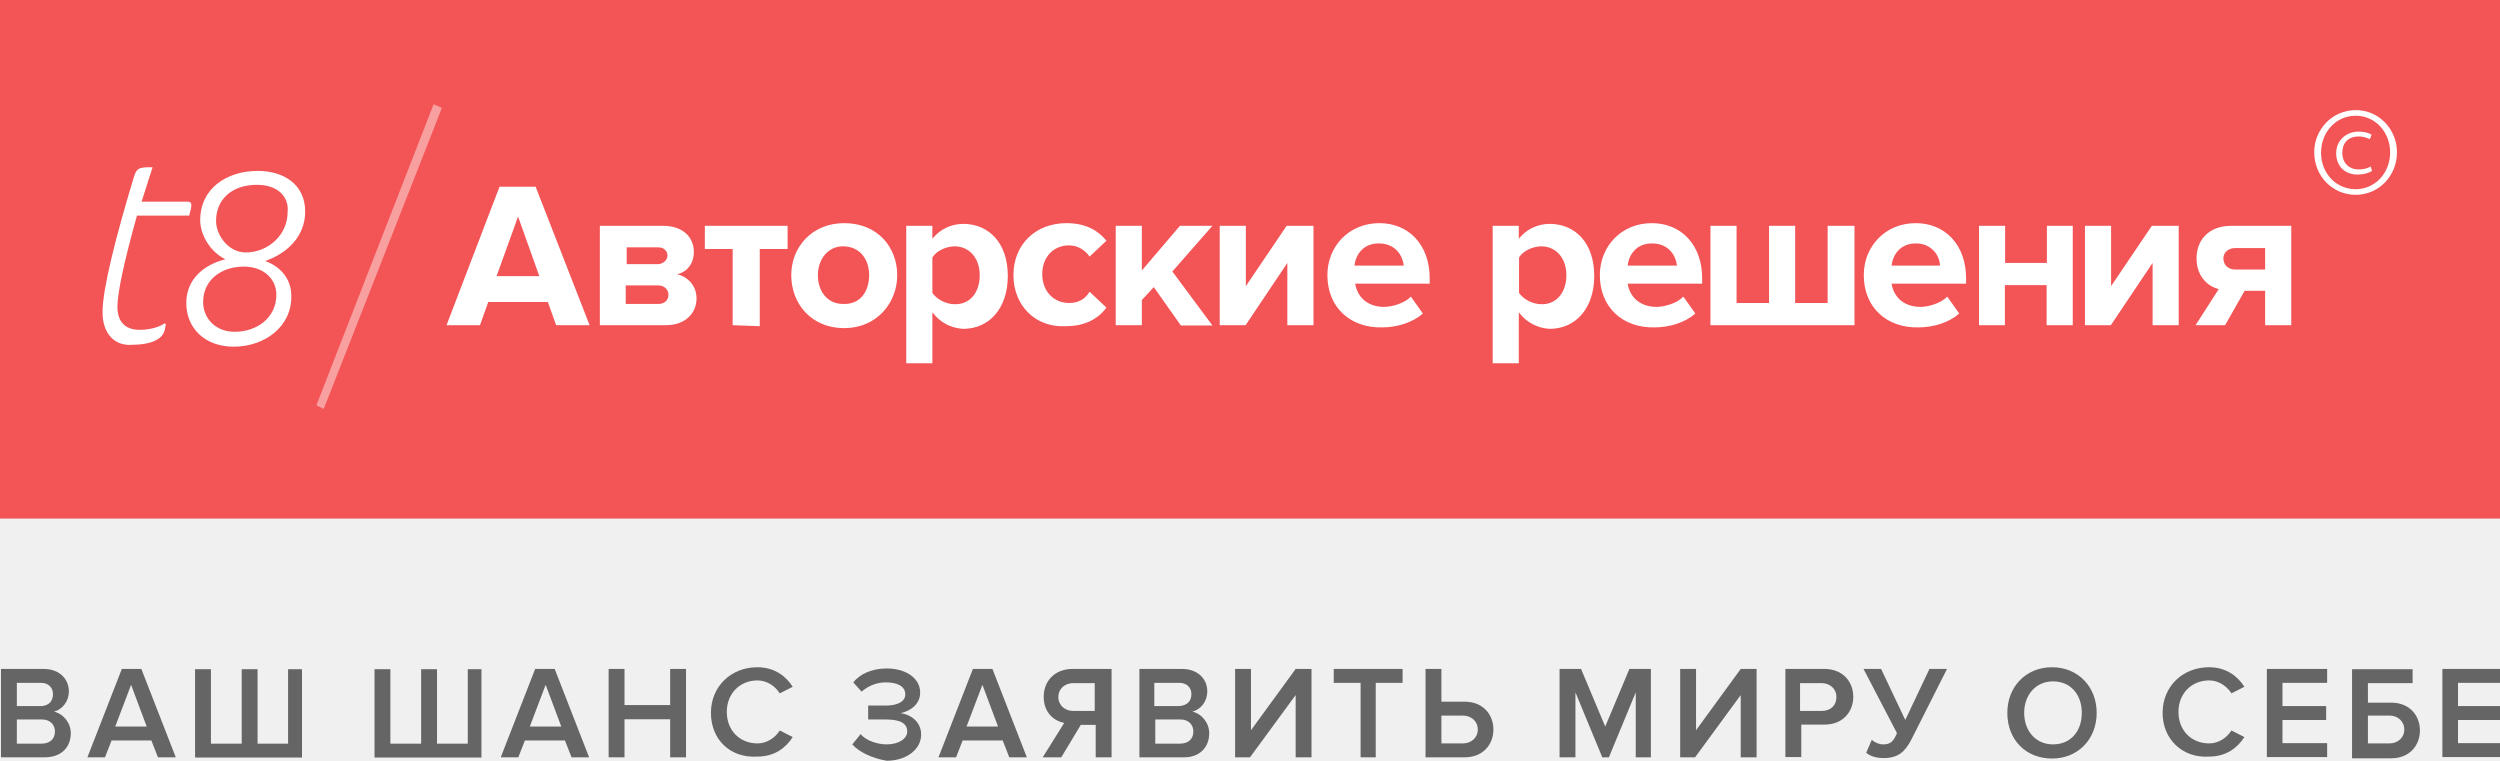
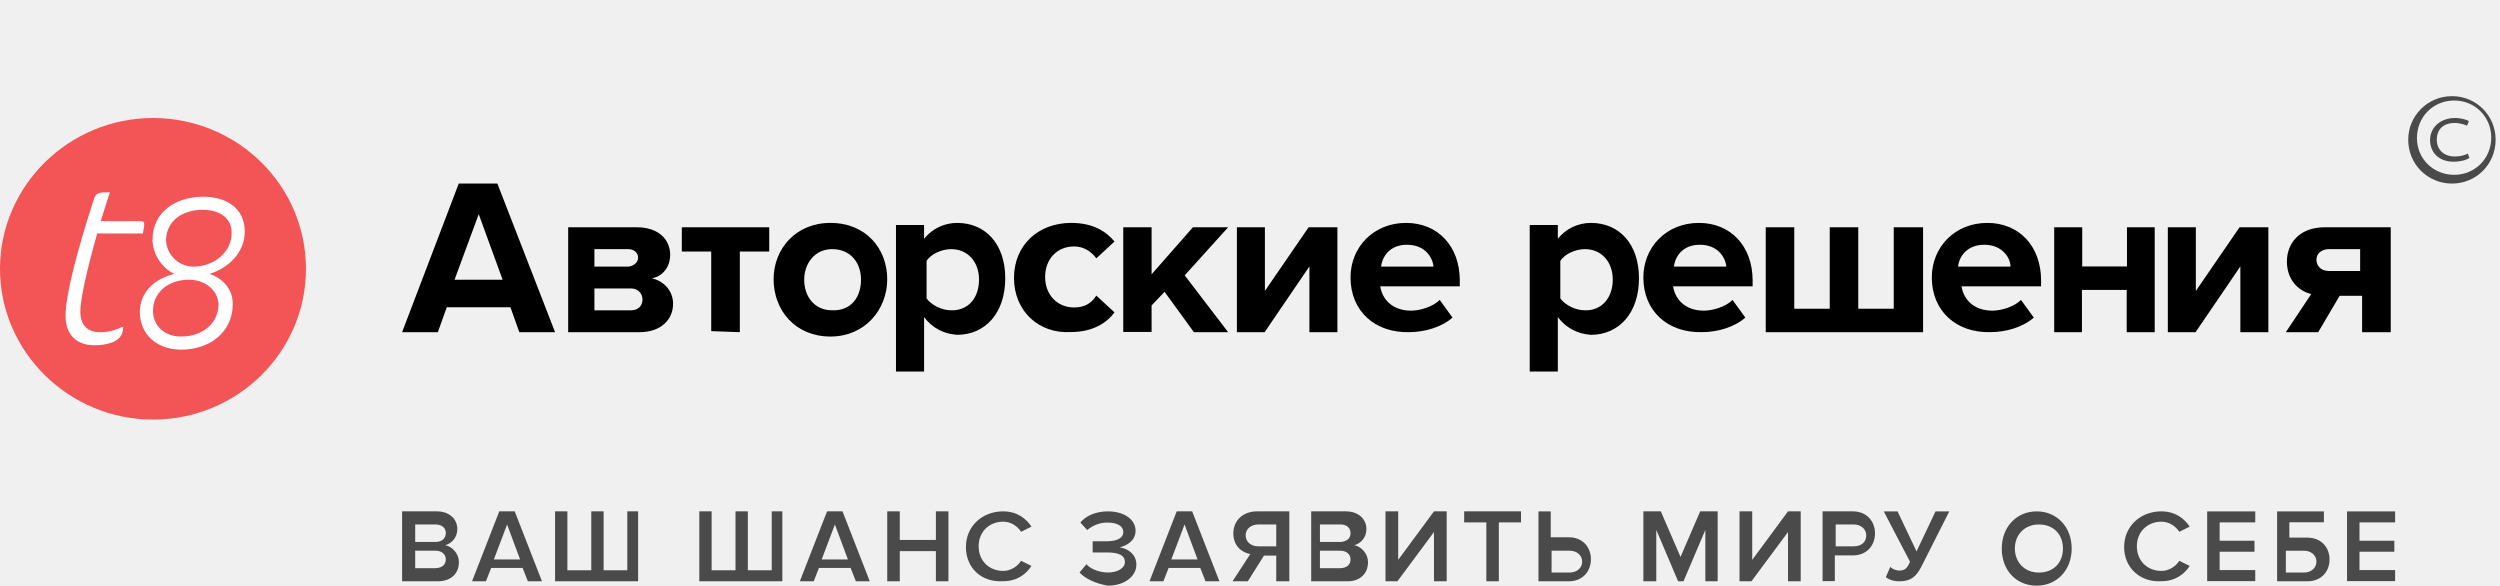
- <svg xmlns="http://www.w3.org/2000/svg" viewBox="0 844.7 1024 311.4" enable-background="new 0 844.7 1024 311.4">
-   <path fill="#F35456" d="M0 844.7h1024v212.4h-1024v-212.4z" />
-   <path fill="#656565" d="M.4 1154.9v-36.2h17.5c6.5 0 10.3 4.2 10.3 9.1 0 4.6-3 7.6-6.1 8.4 3.8.8 6.9 4.6 6.9 8.8 0 5.7-3.8 9.9-10.7 9.9h-17.9zm21.3-25.9c0-2.7-1.9-4.6-4.9-4.6h-9.9v9.5h10.3c3-.3 4.5-2.2 4.5-4.9zm.8 15.3c0-2.7-1.9-4.9-5.3-4.9h-10.3v9.9h10.3c3.4-.1 5.3-2 5.3-5zm42.2 10.6l-2.7-6.9h-16.3l-2.7 6.9h-7.2l14.1-36.2h8l14.1 36.2h-7.3zm-11-29.7l-6.5 17.1h12.9c0 .1-6.4-17.1-6.4-17.1zm70-6.4v36.2h-43.8v-36.2h6.5v30.5h12.6v-30.5h6.5v30.5h12.5v-30.5h5.7zm73.5 0v36.2h-43.8v-36.2h6.5v30.5h12.6v-30.5h6.5v30.5h12.6v-30.5h5.6zm36.9 36.1l-2.7-6.9h-16.4l-2.7 6.9h-7.2l14.1-36.2h8l14.1 36.2h-7.2zm-10.6-29.7l-6.5 17.1h12.9l-6.4-17.1zm51 29.7v-15.6h-18.7v15.6h-6.5v-36.2h6.5v14.8h18.7v-14.8h6.5v36.2h-6.5zm16.7-18.2c0-11 8.4-18.7 19-18.7 7.2 0 11.8 3.8 14.5 8l-5.3 2.7c-1.9-3-5.3-5.3-9.1-5.3-7.2 0-12.6 5.3-12.6 12.9s5.3 12.9 12.6 12.9c3.8 0 7.2-2.3 9.1-5.3l5.3 2.7c-2.7 4.2-7.2 8-14.5 8-11 .7-19-6.9-19-17.9zm57.9 12.9l3.4-4.2c2.3 2.7 6.9 4.2 10.7 4.2 4.9 0 8.4-2.3 8.4-5.3 0-3.4-3-4.9-8.8-4.9h-7.2v-5.7h7.2c4.6 0 8-1.5 8-4.6 0-3.4-3.4-4.9-8-4.9-3.8 0-7.2 1.5-9.9 3.8l-3.4-3.8c2.7-3.4 7.6-5.7 13.7-5.7 7.6 0 13.7 3.8 13.7 9.9 0 4.9-4.2 7.6-8 8.4 3.4.4 8.4 3 8.4 8.8 0 6.1-6.1 10.7-14.1 10.7-6.1-1-11.5-3.7-14.1-6.7zm64.3 5.3l-2.7-6.9h-16.4l-2.7 6.9h-7.2l14.1-36.2h8l14.1 36.2h-7.2zm-11-29.7l-6.5 17.1h12.9l-6.4-17.1zm24.7 29.7l8.8-14.1c-4.2-.8-8.4-4.2-8.4-10.7 0-6.5 4.6-11.4 11.8-11.4h16v36.2h-6.5v-13.3h-6.1l-8 13.3h-7.6zm21.3-19v-11.4h-8.8c-3.4 0-6.1 2.3-6.1 5.7s2.7 5.7 6.1 5.7h8.8zm18.3 19v-36.2h17.5c6.5 0 10.3 4.2 10.3 9.1 0 4.6-3 7.6-6.1 8.4 3.8.8 6.9 4.6 6.9 8.8 0 5.7-3.8 9.9-10.3 9.9h-18.3zm21.3-25.9c0-2.7-1.9-4.6-4.9-4.6h-10.3v9.5h10.3c3.4-.3 4.9-2.2 4.9-4.9zm.8 15.3c0-2.7-1.9-4.9-5.3-4.9h-10.3v9.9h10.3c3.4-.1 5.3-2 5.3-5zm17.1 10.6v-36.2h6.5v25.1l18.3-25.1h6.5v36.2h-6.5v-25.5l-18.7 25.5h-6.1zm51.4 0v-30.5h-11v-5.7h28.2v5.7h-11v30.5h-6.2zm33.1-36.1v13.3h9.5c7.6 0 11.8 5.3 11.8 11.4s-4.2 11.4-11.8 11.4h-16v-36.2h6.5zm0 19v11.4h8.8c3.4 0 6.1-2.3 6.1-5.7s-2.7-5.7-6.1-5.7h-8.8zm79.6 17.1v-26.6l-11 26.6h-2.7l-11-26.6v26.6h-6.5v-36.2h8.8l9.9 23.6 9.9-23.6h8.8v36.2h-6.2zm18.2 0v-36.2h6.5v25.1l18.3-25.1h6.5v36.2h-6.5v-25.5l-18.7 25.5h-6.1zm43.1 0v-36.2h16c7.6 0 11.8 5.3 11.8 11.4s-4.2 11.4-11.8 11.4h-9.5v13.3h-6.5zm20.9-24.7c0-3.4-2.7-5.7-6.1-5.7h-8.8v11.4h8.8c3.8 0 6.1-2.3 6.1-5.7zm12.2 22.8l2.3-5.3c1.1 1.1 3 1.9 4.6 1.9 3 0 4.2-1.1 5.7-4.6l-13.7-26.3h7.2l9.9 20.9 9.9-20.9h7.2l-14.8 29.3c-2.3 4.2-4.9 7.2-11 7.2-3.1.1-6.2-1-7.3-2.2zm57.8-16.3c0-10.7 7.6-18.7 18.3-18.7s18.3 8 18.3 18.7-7.6 18.7-18.3 18.7-18.3-7.7-18.3-18.7zm30.5 0c0-7.6-4.6-12.9-11.8-12.9s-11.8 5.7-11.8 12.9 4.6 12.9 11.8 12.9c7.2 0 11.8-5.3 11.8-12.9zm33.1 0c0-11 8.4-18.7 19-18.7 7.2 0 11.8 3.8 14.5 8l-5.3 2.7c-1.9-3-5.3-5.3-9.1-5.3-7.2 0-12.6 5.3-12.6 12.9s5.3 12.9 12.6 12.9c3.8 0 7.2-2.3 9.1-5.3l5.3 2.7c-2.7 4.2-7.2 8-14.5 8-10.6.7-19-6.9-19-17.9zm42.7 18.2v-36.2h24.7v5.7h-18.3v9.5h17.9v5.7h-17.9v9.5h18.3v5.7h-24.7zm59.7-36.1v5.7h-18.3v8h9.5c7.6 0 11.8 5.3 11.8 11.4s-4.2 11.4-11.8 11.4h-16v-36.5h24.8zm-18.3 19v11.4h8.8c3.4 0 6.1-2.3 6.1-5.7s-2.7-5.7-6.1-5.7h-8.8zm30.5 17.1v-36.2h24.7v5.7h-18.3v9.5h17.9v5.7h-17.9v9.5h18.3v5.7h-24.7z" />
-   <g fill="#fff">
-     <path d="M42 972.6c0-9.5 5.3-30.5 12.9-55.6 1.1-3.8 2.7-3.8 7.6-3.8l-4.5 14.1h18.7c2.3 0 1.9 1.5.8 5.7h-21.4c-5.3 19-8 31.6-8 37.3 0 5.7 2.7 9.5 9.1 9.5 4.2 0 8-1.1 10.3-2.7l.4.4-.4 2.3c-1.1 4.9-8 6.1-12.9 6.1-7.3.8-12.6-4.2-12.6-13.3zm53.7 14.1c-11.8 0-19.4-7.6-19.4-17.9 0-9.5 6.9-15.6 16-17.9-6.1-3-10.3-9.9-10.3-16 0-12.9 10.7-20.2 23.6-20.2 10.3 0 19.4 5.3 19.4 16.7 0 9.9-7.2 17.1-16.4 20.2 6.5 2.3 10.7 7.6 10.7 14.1.4 12.6-10.7 21-23.6 21zm4.2-32.8c-9.5 0-16.7 5.7-16.7 14.5 0 6.5 4.9 12.2 12.9 12.2 9.1 0 17.1-5.7 17.1-15.2 0-6.5-5.3-11.5-13.3-11.5zm5.3-33.5c-9.9 0-16.7 5.7-16.7 14.8 0 5.7 4.9 12.9 12.2 12.9 9.1 0 17.1-7.2 17.1-16.4.7-6.3-3.9-11.3-12.6-11.3zm122.6 57.5l-3.4-9.5h-24.4l-3.4 9.5h-13.7l21.7-56.7h14.8l22.1 56.7h-13.7zm-15.6-44.5l-8.8 24.4h17.5l-8.7-24.4zm33.5 44.5v-40.7h25.9c8.4 0 12.6 4.9 12.6 10.7 0 4.9-3 8.4-6.9 9.1 4.6 1.1 8 4.9 8 9.9 0 6.1-4.6 11-12.6 11h-27zm27.7-28.5c0-1.9-1.5-3.4-3.8-3.4h-12.9v6.9h12.9c1.9-.1 3.8-1.6 3.8-3.5zm.4 16c0-1.9-1.5-3.8-4.2-3.8h-13.3v7.6h13.3c2.7 0 4.2-1.6 4.2-3.8zm26.3 12.5v-31.2h-11.4v-9.5h33.9v9.5h-11.4v31.6l-11.1-.4zm24-20.5c0-11.4 8.4-21.3 21.7-21.3 13.7 0 21.7 9.9 21.7 21.3s-8.4 21.7-21.7 21.7c-13.4 0-21.7-9.9-21.7-21.7zm31.9 0c0-6.5-3.8-11.8-10.7-11.8-6.5 0-10.3 5.7-10.3 11.8 0 6.5 3.8 11.8 10.3 11.8 7.3.3 10.7-5.4 10.7-11.8zm25.9 15.2v20.9h-10.7v-56.3h10.7v5.3c3-3.8 7.6-6.1 12.6-6.1 10.7 0 18.3 8 18.3 21.3s-7.6 21.7-18.3 21.7c-5-.3-9.5-2.6-12.6-6.8zm19.4-15.2c0-6.9-4.2-11.8-10.3-11.8-3.4 0-7.6 1.9-9.1 4.6v14.5c1.9 2.7 5.7 4.6 9.1 4.6 6.2.2 10.3-4.7 10.3-11.9zm13.8 0c0-12.6 9.1-21.3 21.7-21.3 8.4 0 13.3 3.4 16.4 7.2l-6.9 6.5c-1.9-2.7-4.9-4.6-8.4-4.6-6.5 0-11 4.9-11 11.8s4.6 11.8 11 11.8c3.8 0 6.5-1.5 8.4-4.6l6.9 6.5c-2.7 3.8-8 7.6-16.4 7.6-12.6.8-21.7-8.4-21.7-20.9zm68.5 20.5l-11-15.6-4.9 5.3v10.3h-10.7v-40.7h10.7v18.3l15.6-18.3h13.3l-16.4 18.7 16.4 22.1h-13v-.1zm16 0v-40.7h10.7v24.7l16.7-24.7h11v40.7h-10.7v-25.5l-17.1 25.5h-10.6zm44.1-20.5c0-11.8 8.8-21.3 21.3-21.3 12.2 0 20.6 9.1 20.6 22.5v2.3h-30.5c.8 5.3 4.9 9.5 11.8 9.5 3.4 0 8.4-1.5 11-4.2l4.9 6.9c-4.2 3.8-10.7 5.7-16.7 5.7-12.9.3-22.4-8.1-22.4-21.4zm21-13c-6.5 0-9.5 4.9-9.9 9.1h20.2c-.4-3.7-3.1-9.1-10.3-9.1zm57.4 28.2v20.9h-10.7v-56.3h10.7v5.3c3-3.8 7.6-6.1 12.6-6.1 10.7 0 18.3 8 18.3 21.3s-7.6 21.7-18.3 21.7c-4.9-.3-9.5-2.6-12.6-6.8zm19.5-15.2c0-6.9-4.2-11.8-10.3-11.8-3.4 0-7.6 1.9-9.1 4.6v14.5c1.9 2.7 5.7 4.6 9.1 4.6 6.1.2 10.3-4.7 10.3-11.9zm13.7 0c0-11.8 8.8-21.3 21.3-21.3 12.2 0 20.6 9.1 20.6 22.5v2.3h-30.5c.8 5.3 4.9 9.5 11.8 9.5 3.4 0 8.4-1.5 11-4.2l4.9 6.9c-4.2 3.8-10.7 5.7-16.7 5.7-12.9.3-22.4-8.1-22.4-21.4zm21.3-13c-6.5 0-9.5 4.9-9.9 9.1h20.2c-.4-3.7-3.1-9.1-10.3-9.1zm83-7.2v40.7h-59v-40.7h10.7v31.6h13.3v-31.6h10.7v31.6h13.3v-31.6h11zm3.8 20.2c0-11.8 8.8-21.3 21.3-21.3 12.2 0 20.6 9.1 20.6 22.5v2.3h-30.5c.8 5.3 4.9 9.5 11.8 9.5 3.4 0 8.4-1.5 11-4.2l4.9 6.9c-4.2 3.8-10.7 5.7-16.7 5.7-12.9.3-22.4-8.1-22.4-21.4zm21.3-13c-6.5 0-9.5 4.9-9.9 9.1h19.8c0-3.7-3.1-9.1-9.9-9.1zm25.9 33.5v-40.7h10.7v15.2h17.1v-15.2h10.6v40.7h-10.7v-16.4h-17.1v16.4h-10.6zm43.4 0v-40.7h10.7v24.7l16.7-24.7h11v40.7h-10.7v-25.5l-17.1 25.5h-10.6zm45.3 0l9.5-14.8c-4.6-1.1-9.1-5.3-9.1-12.6s4.9-13.3 14.1-13.3h24.7v40.7h-10.7v-14.1h-8.4l-8 14.1h-12.1zm28.5-22.8v-8.8h-12.2c-3 0-4.9 1.9-4.9 4.2 0 2.7 1.9 4.6 4.9 4.6h12.2z" />
-     <path opacity=".44" enable-background="new" d="M132.6 1012.2l-3-1.5 48-123.3 3.4 1.5-48.4 123.3z" />
+ <svg xmlns="http://www.w3.org/2000/svg" width="572" height="134" viewBox="0 0 572 134">
+   <g fill="none">
+     <path d="M92 133v-16h7.954c2.955 0 4.682 1.856 4.682 4.022 0 2.033-1.363 3.359-2.772 3.712 1.728.353 3.137 2.033 3.137 3.89 0 2.519-1.728 4.376-4.864 4.376h-8.136zm10-11.063c0-1.137-.899-1.937-2.318-1.937h-4.682v4h4.871c1.419-.126 2.129-.926 2.129-2.063zm0 6.043c0-1.091-.853-1.98-2.379-1.98h-4.621v4h4.621c1.526-.041 2.379-.808 2.379-2.02zm18.773 5.02l-1.193-3.05h-7.204l-1.193 3.05h-3.182l6.232-16h3.536l6.232 16h-3.227zm-4.75-13l-3.023 8h6c0 .046-2.977-8-2.977-8zm29.977-3v16h-19v-16h2.82v13.481h5.466v-13.481h2.819v13.481h5.423v-13.481h2.473zm33 0v16h-19v-16h2.82v13.481h5.466v-13.481h2.82v13.481h5.466v-13.481h2.429zm16.818 16l-1.193-3.05h-7.249l-1.193 3.05h-3.182l6.232-16h3.536l6.232 16h-3.182zm-4.794-13l-3.023 8h6l-2.977-8zm23.106 13v-6.895h-8.259v6.895h-2.87v-16h2.87v6.541h8.259v-6.541h2.871v16h-2.871zm6.871-7.835c0-4.803 3.761-8.165 8.508-8.165 3.224 0 5.283 1.659 6.492 3.493l-2.374 1.179c-.85-1.309-2.373-2.314-4.074-2.314-3.224 0-5.641 2.314-5.641 5.633 0 3.318 2.374 5.632 5.641 5.632 1.702 0 3.224-1.004 4.074-2.314l2.374 1.179c-1.209 1.834-3.224 3.493-6.492 3.493-4.925.306-8.508-3.012-8.508-7.815zm26 5.821l1.568-1.888c1.06 1.214 3.18 1.888 4.932 1.888 2.259 0 3.873-1.034 3.873-2.383 0-1.529-1.383-2.203-4.057-2.203h-3.319v-2.564h3.319c2.121 0 3.688-.675 3.688-2.069 0-1.529-1.567-2.203-3.688-2.203-1.752 0-3.319.675-4.564 1.709l-1.568-1.709c1.245-1.529 3.503-2.563 6.316-2.563 3.503 0 6.316 1.709 6.316 4.452 0 2.203-1.936 3.418-3.688 3.778 1.567.18 3.872 1.35 3.872 3.958 0 2.743-2.812 4.812-6.5 4.812-2.812-.45-5.301-1.664-6.5-3.013v-.001zm28.818 2.014l-1.193-3.05h-7.249l-1.193 3.05h-3.182l6.232-16h3.536l6.232 16h-3.182zm-4.794-13l-3.023 8h6l-2.977-8zm10.977 13l4.056-6.232c-1.936-.353-3.872-1.857-3.872-4.729 0-2.873 2.121-5.039 5.44-5.039h7.376v16h-2.997v-5.879h-2.812l-3.688 5.879h-3.503zm10-8v-5h-4.135c-1.597 0-2.865 1.009-2.865 2.5 0 1.492 1.268 2.5 2.865 2.5h4.135zm8 8v-16h7.954c2.955 0 4.682 1.856 4.682 4.022 0 2.033-1.363 3.359-2.772 3.712 1.727.353 3.137 2.033 3.137 3.89 0 2.519-1.728 4.376-4.682 4.376h-8.318zm9-11.063c0-1.137-.875-1.937-2.256-1.937h-4.744v4h4.744c1.565-.126 2.256-.926 2.256-2.063zm0 6.043c0-1.091-.853-1.98-2.379-1.98h-4.621v4h4.621c1.526-.041 2.379-.808 2.379-2.02zm8 5.02v-16h2.907v11.093l8.186-11.093h2.907v16h-2.907v-11.271l-8.365 11.271h-2.728zm23.071 0v-13.481h-5.071v-2.519h13v2.519h-5.07v13.481h-2.859zm14.735-15.956v5.879h4.101c3.28 0 5.093 2.342 5.093 5.039 0 2.697-1.813 5.039-5.093 5.039h-6.907v-16h2.806v.044zm.194 8.956v5h4.134c1.598 0 2.866-1.008 2.866-2.5s-1.268-2.5-2.866-2.5h-4.134zm35.182 7v-11.757l-5 11.757h-1.227l-5-11.757v11.757h-2.955v-16h4l4.5 10.431 4.5-10.431h4v16h-2.818zm7.818 0v-16h2.907v11.093l8.186-11.093h2.908v16h-2.908v-11.271l-8.364 11.271h-2.728zm19 0v-16h6.907c3.28 0 5.093 2.342 5.093 5.039 0 2.696-1.813 5.039-5.093 5.039h-4.101v5.878h-2.805v.045zm10-10.5c0-1.491-1.268-2.5-2.865-2.5h-4.135v5h4.135c1.785 0 2.865-1.009 2.865-2.5zm4.483 9.534l1.009-2.323c.483.482 1.316.833 2.018.833 1.315 0 1.842-.482 2.499-2.016l-6.009-11.527h3.158l4.342 9.16 4.342-9.16h3.158l-6.491 12.842c-1.009 1.841-2.149 3.156-4.824 3.156-1.36.044-2.719-.438-3.202-.964zm26.517-6.533c0-4.864 3.323-8.5 8-8.5s8 3.636 8 8.5c0 4.863-3.323 8.5-8 8.5s-8-3.499-8-8.5zm14 0c0-3.241-2.144-5.5-5.5-5.5s-5.5 2.43-5.5 5.5c0 3.069 2.144 5.5 5.5 5.5s5.5-2.26 5.5-5.5zm14-.335c0-4.803 3.761-8.165 8.508-8.165 3.224 0 5.283 1.659 6.492 3.493l-2.374 1.179c-.851-1.309-2.373-2.314-4.074-2.314-3.224 0-5.641 2.314-5.641 5.633 0 3.318 2.374 5.632 5.641 5.632 1.702 0 3.224-1.004 4.074-2.314l2.374 1.179c-1.209 1.834-3.224 3.493-6.492 3.493-4.746.306-8.508-3.012-8.508-7.815zm19 7.835v-16h11v2.519h-8.149v4.199h7.971v2.52h-7.971v4.199h8.149v2.519h-11v.045zm26.705-16v2.499h-7.899v3.507h4.101c3.28 0 5.093 2.323 5.093 4.997s-1.813 4.997-5.093 4.997h-6.907v-16h10.705zm-8.705 9v5h4.134c1.598 0 2.866-1.008 2.866-2.5s-1.268-2.5-2.866-2.5h-4.134zm14 7v-16h11v2.519h-8.149v4.199h7.971v2.52h-7.972v4.199h8.15v2.519h-11v.045z" fill="#4A4A4A" />
+     <path d="M571 31.971c0 5.533-4.366 10.029-9.971 10.029-5.604 0-10.029-4.438-10.029-10.029 0-5.476 4.425-9.971 10.029-9.971 5.605 0 9.971 4.495 9.971 9.971zm-18-.387c0 4.744 3.724 8.415 8.529 8.415 4.746 0 8.471-3.728 8.471-8.528 0-4.744-3.724-8.472-8.471-8.472-4.805 0-8.529 3.728-8.529 8.585zm11.449-2.823c-.368-.171-1.469-.626-2.816-.626-2.755 0-4.102 1.648-4.102 3.807 0 2.102 1.408 3.864 4.163 3.864 1.164 0 2.266-.283 2.94-.681l.367 1.022c-1.041.626-2.388.852-3.612.852-3.429 0-5.388-2.159-5.388-4.943 0-3.126 2.633-5.057 5.633-5.057 1.53 0 2.816.398 3.245.738l-.429 1.023z" fill="#4A4A4A" />
+     <path d="M70 61.5c0 19.132-15.75 34.5-34.999 34.5-19.25 0-35.001-15.524-35.001-34.5s15.751-34.5 35.001-34.5 34.999 15.368 34.999 34.5" fill="#F35456" />
+     <path d="M15 72.252c0-4.709 2.574-14.597 6.435-26.526.482-1.726 1.286-1.726 3.699-1.726l-2.091 6.591h9.171c1.126 0 .805.785.482 2.825h-10.457c-2.574 9.104-3.86 15.225-3.86 17.893 0 2.825 1.448 4.709 4.505 4.709 2.091 0 3.86-.628 5.148-1.256l.16.156-.16 1.1c-.643 2.354-3.861 2.981-6.435 2.981-3.861 0-6.596-2.196-6.596-6.748" fill="#fff" />
+     <path d="M41.503 80c-5.798 0-9.503-3.658-9.503-8.59 0-4.614 3.383-7.637 7.892-8.75-3.06-1.432-4.993-4.773-4.993-7.796 0-6.364 5.316-9.864 11.597-9.864 5.154 0 9.504 2.546 9.504 7.955 0 4.773-3.544 8.273-8.054 9.705 3.222 1.114 5.316 3.659 5.316 6.841 0 6.682-5.476 10.499-11.759 10.499zm1.723-16c-4.678 0-8.226 2.854-8.226 7.134 0 3.171 2.419 5.866 6.452 5.866 4.677 0 8.548-2.854 8.548-7.451-.162-3.012-2.903-5.549-6.774-5.549zm3.176-16c-4.942 0-8.402 2.786-8.402 6.964 0 2.786 2.472 6.036 6.26 6.036 4.778 0 8.732-3.405 8.732-7.583.164-2.94-2.142-5.417-6.59-5.417z" fill="#fff" />
+     <path d="M118.818 76l-2.031-5.696h-14.573l-2.031 5.696h-8.182l12.961-34h8.839l13.2 34h-8.182zm-9.286-27l-5.532 15h11l-5.468-15zm20.468 27v-24h15.697c5.09 0 7.637 2.889 7.637 6.31 0 2.889-1.819 4.953-4.182 5.366 2.788.648 4.849 2.889 4.849 5.837 0 3.598-2.788 6.487-7.637 6.487h-16.363zm16-17.029c0-1.102-.898-1.971-2.276-1.971h-7.724v4h7.724c1.138-.058 2.276-.928 2.276-2.029zm1 9.529c0-1.25-.943-2.5-2.64-2.5h-8.36v5h8.36c1.698 0 2.64-1.053 2.64-2.5zm15.726 7.266v-18.218h-6.726v-5.548h20v5.548h-6.726v18.452l-6.549-.234zm14.274-11.887c0-6.893 5.032-12.879 13-12.879 8.207 0 13 5.986 13 12.879 0 6.892-5.033 13.121-13 13.121-8.028 0-13-5.986-13-13.121zm20 .118c0-3.855-2.352-6.997-6.624-6.997-4.024 0-6.376 3.38-6.376 6.997 0 3.854 2.353 6.996 6.376 6.996 4.52.178 6.624-3.202 6.624-6.996zm14.43 8.558v12.445h-6.43v-33.523h6.43v3.156c1.802-2.263 4.567-3.633 7.572-3.633 6.43 0 10.998 4.764 10.998 12.684 0 7.919-4.568 12.921-10.998 12.921-3.005-.179-5.708-1.548-7.572-4.05zm12.57-8.586c0-4.075-2.597-6.969-6.371-6.969-2.103 0-4.701 1.122-5.629 2.717v8.562c1.175 1.595 3.526 2.717 5.629 2.717 3.836.118 6.371-2.776 6.371-7.028v.001zm8-.364c0-7.457 5.494-12.605 13.1-12.605 5.071 0 8.03 2.013 9.9 4.26l-4.165 3.847c-1.147-1.598-2.958-2.723-5.071-2.723-3.924 0-6.64 2.9-6.64 6.983s2.776 6.982 6.64 6.982c2.294 0 3.925-.887 5.071-2.722l4.165 3.846c-1.629 2.249-4.829 4.497-9.9 4.497-7.606.474-13.1-4.97-13.1-12.367zm41.122 12.336l-6.667-9.176-2.97 3.118v6.059h-6.485v-23.941h6.485v10.764l9.455-10.764h8.06l-9.939 11 9.939 13h-7.878v-.059zm9.878.059v-24h6.409v14.565l10.003-14.565h6.589v24h-6.409v-15.037l-10.242 15.037h-6.349zm26-12.531c0-6.908 5.25-12.469 12.709-12.469 7.279 0 12.291 5.327 12.291 13.172v1.346h-18.198c.477 3.103 2.923 5.561 7.041 5.561 2.028 0 5.011-.878 6.564-2.458l2.924 4.039c-2.506 2.225-6.385 3.336-9.966 3.336-7.697.177-13.365-4.741-13.365-12.526zm12.882-7.469c-3.862 0-5.644 2.692-5.882 5h12c-.238-2.033-1.841-5-6.118-5zm34.548 16.555v12.445h-6.43v-33.523h6.43v3.156c1.803-2.263 4.567-3.633 7.572-3.633 6.431 0 10.998 4.764 10.998 12.684 0 7.919-4.567 12.921-10.998 12.921-2.944-.179-5.708-1.548-7.572-4.05zm12.57-8.586c0-4.075-2.598-6.969-6.371-6.969-2.103 0-4.7 1.122-5.629 2.717v8.562c1.176 1.595 3.526 2.717 5.629 2.717 3.773.118 6.371-2.776 6.371-7.028v.001zm7-.5c0-6.908 5.251-12.469 12.709-12.469 7.28 0 12.291 5.327 12.291 13.172v1.346h-18.198c.478 3.103 2.924 5.561 7.04 5.561 2.029 0 5.012-.878 6.563-2.458l2.924 4.039c-2.506 2.225-6.384 3.336-9.964 3.336-7.697.177-13.365-4.741-13.365-12.526zm12.881-7.469c-3.861 0-5.644 2.692-5.881 5h12c-.237-2.033-1.842-5-6.119-5zm51.119-4v24h-36v-24h6.529v18.634h8.115v-18.634h6.529v18.634h8.115v-18.634h6.712zm2 11.469c0-6.908 5.251-12.469 12.709-12.469 7.279 0 12.291 5.327 12.291 13.172v1.346h-18.198c.477 3.103 2.924 5.561 7.04 5.561 2.029 0 5.012-.878 6.563-2.458l2.924 4.039c-2.506 2.225-6.384 3.336-9.964 3.336-7.697.177-13.365-4.741-13.365-12.526zm12-7.469c-3.939 0-5.758 2.692-6 5h12c0-2.033-1.879-5-6-5zm16 20v-24h6.409v8.963h10.242v-8.963h6.349v24h-6.41v-9.67h-10.242v9.67h-6.348zm26 0v-24h6.409v14.565l10.003-14.565h6.589v24h-6.409v-15.037l-10.243 15.037h-6.348zm27 0l5.817-8.728c-2.816-.648-5.572-3.125-5.572-7.429 0-4.305 3-7.843 8.632-7.843h15.123v24h-6.551v-8.315h-5.143l-4.898 8.315h-7.408zm17-14v-5h-7.134c-1.755 0-2.866 1.08-2.866 2.387 0 1.534 1.111 2.613 2.866 2.613h7.134z" fill="#000" />
  </g>
-   <path fill="#fff" d="M981.8 907.1c0 9.6-7.4 17.4-16.9 17.4-9.5 0-17-7.7-17-17.4 0-9.5 7.5-17.3 17-17.3s16.9 7.8 16.9 17.3zm-31.1.2c0 8.4 6.2 14.9 14.2 14.9 7.9 0 14.1-6.6 14.1-15.1 0-8.4-6.2-15-14.1-15-8 0-14.2 6.6-14.2 15.2zm20-5.6c-.6-.3-2.4-1.1-4.6-1.1-4.5 0-6.7 2.9-6.7 6.7 0 3.7 2.3 6.8 6.8 6.8 1.9 0 3.7-.5 4.8-1.2l.6 1.8c-1.7 1.1-3.9 1.5-5.9 1.5-5.6 0-8.8-3.8-8.8-8.7 0-5.5 4.3-8.9 9.2-8.9 2.5 0 4.6.7 5.3 1.3l-.7 1.8z" />
</svg>
